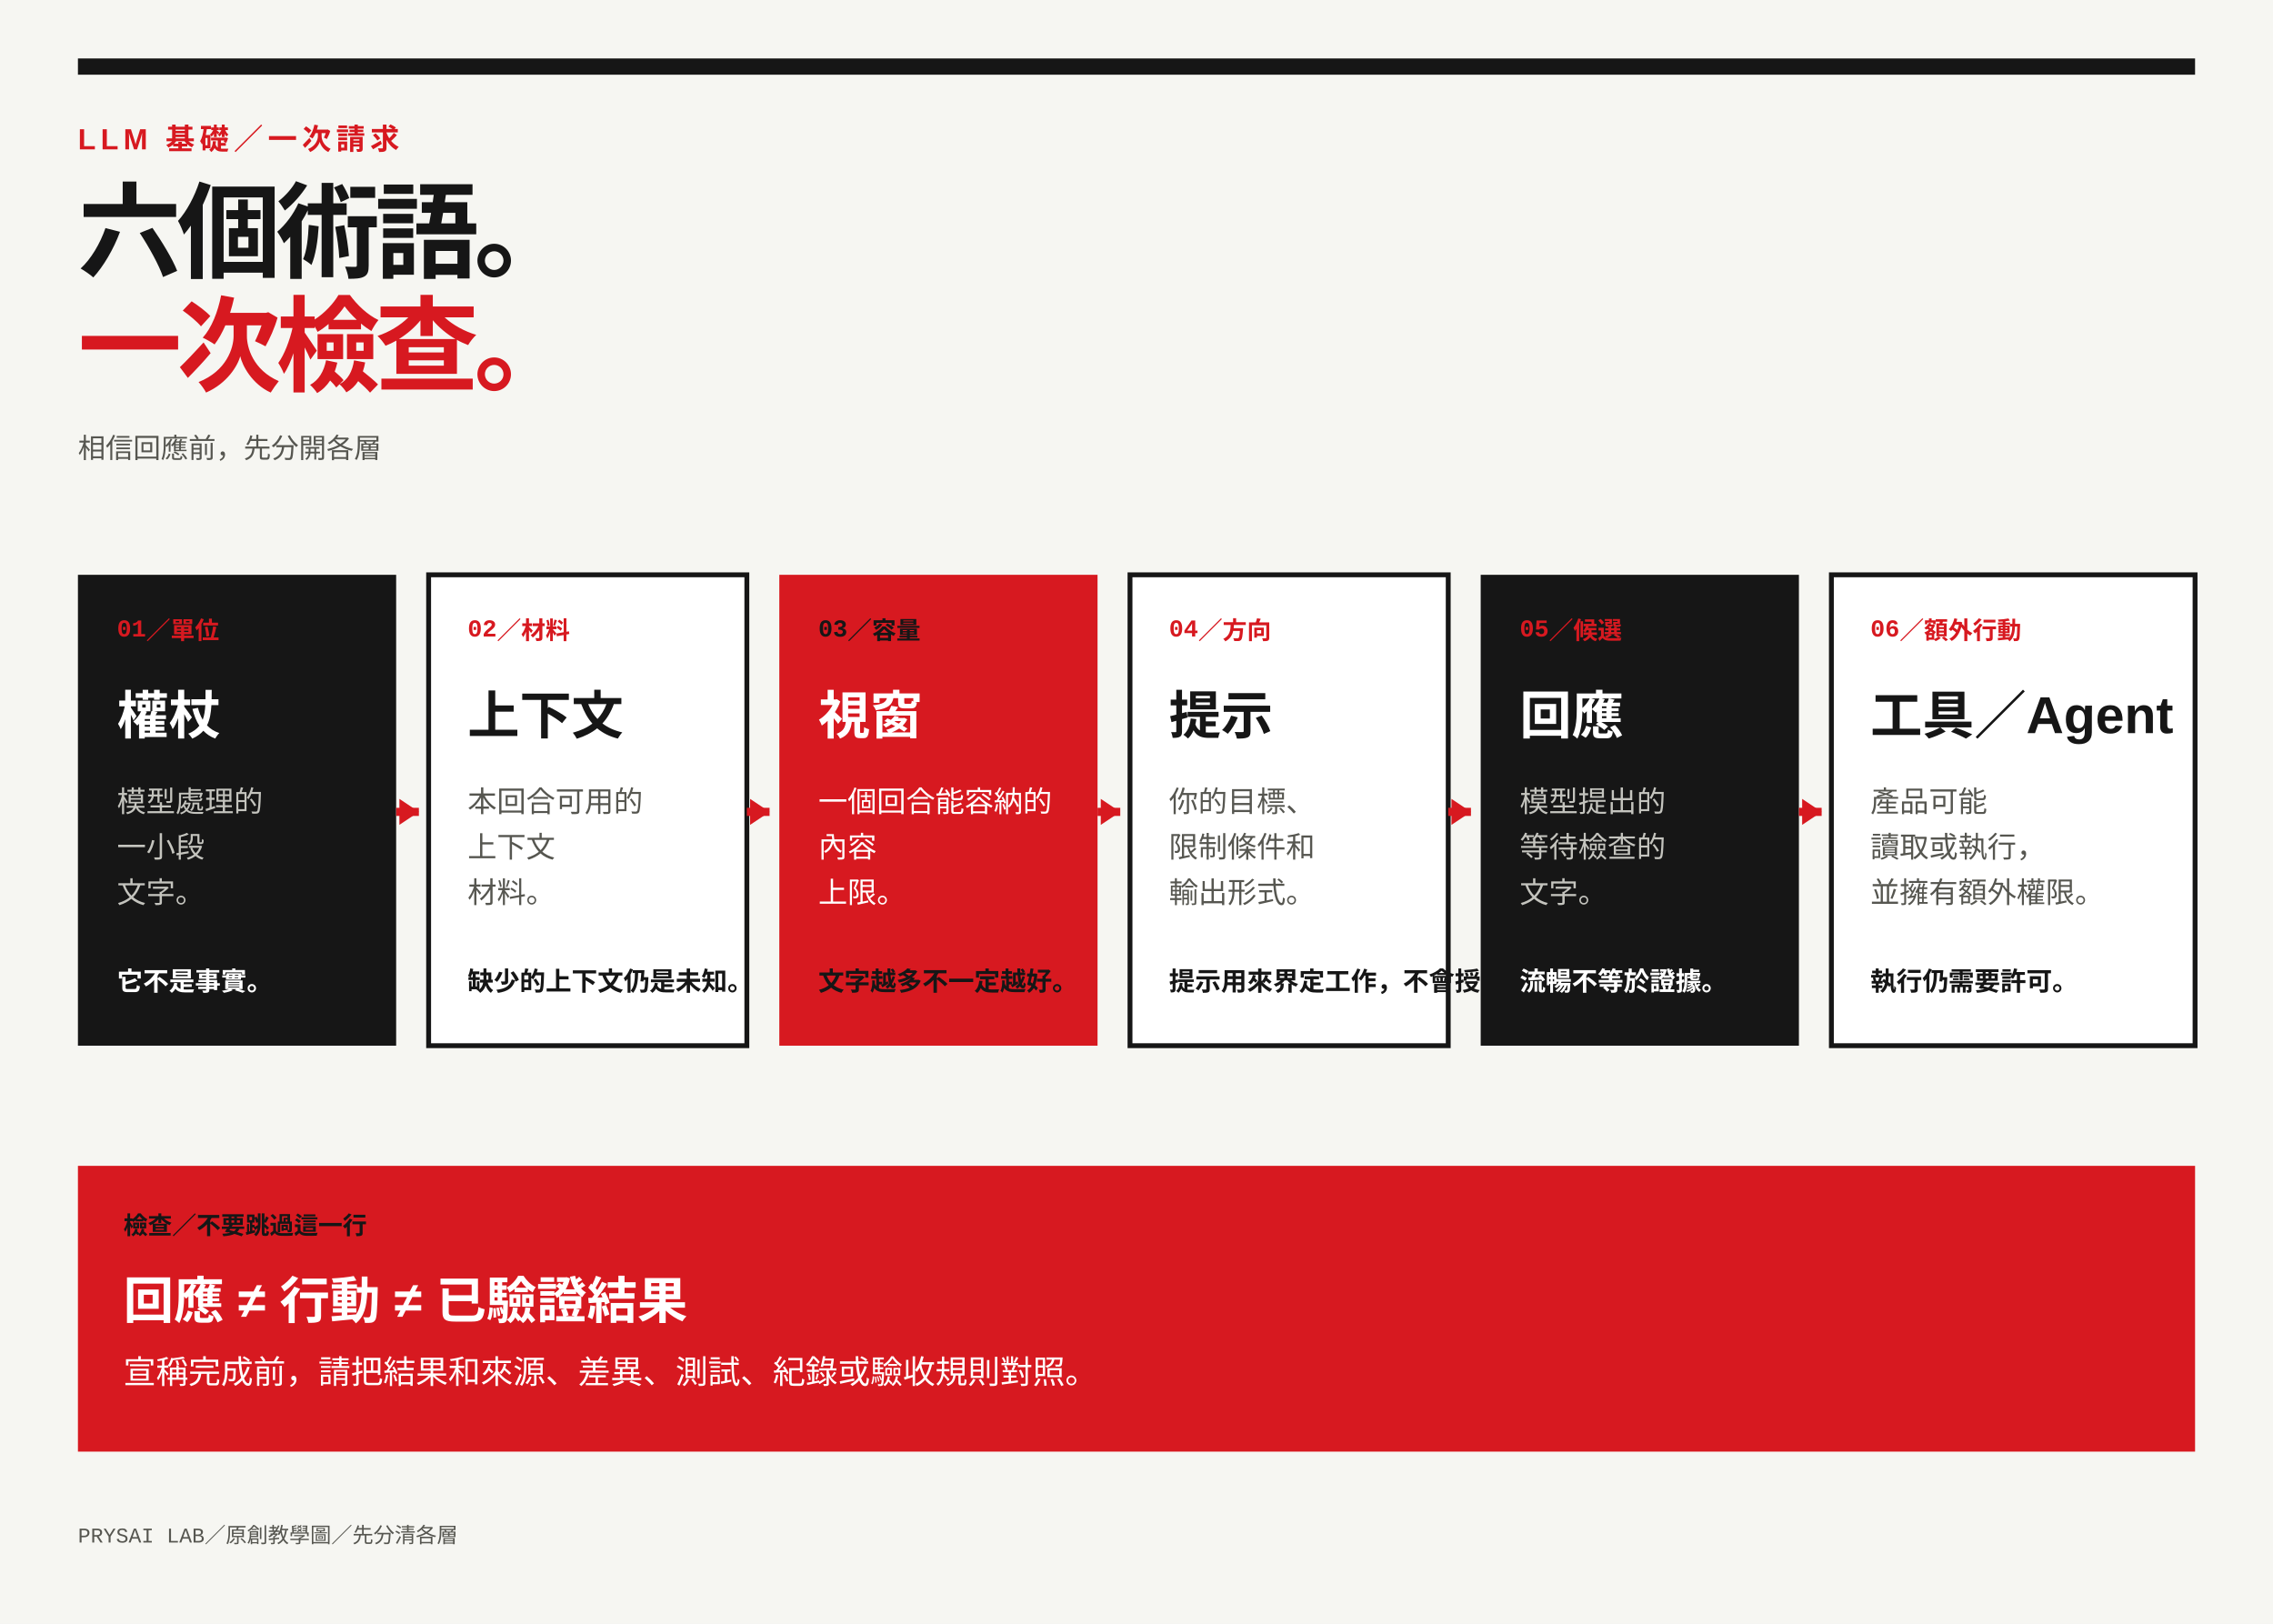
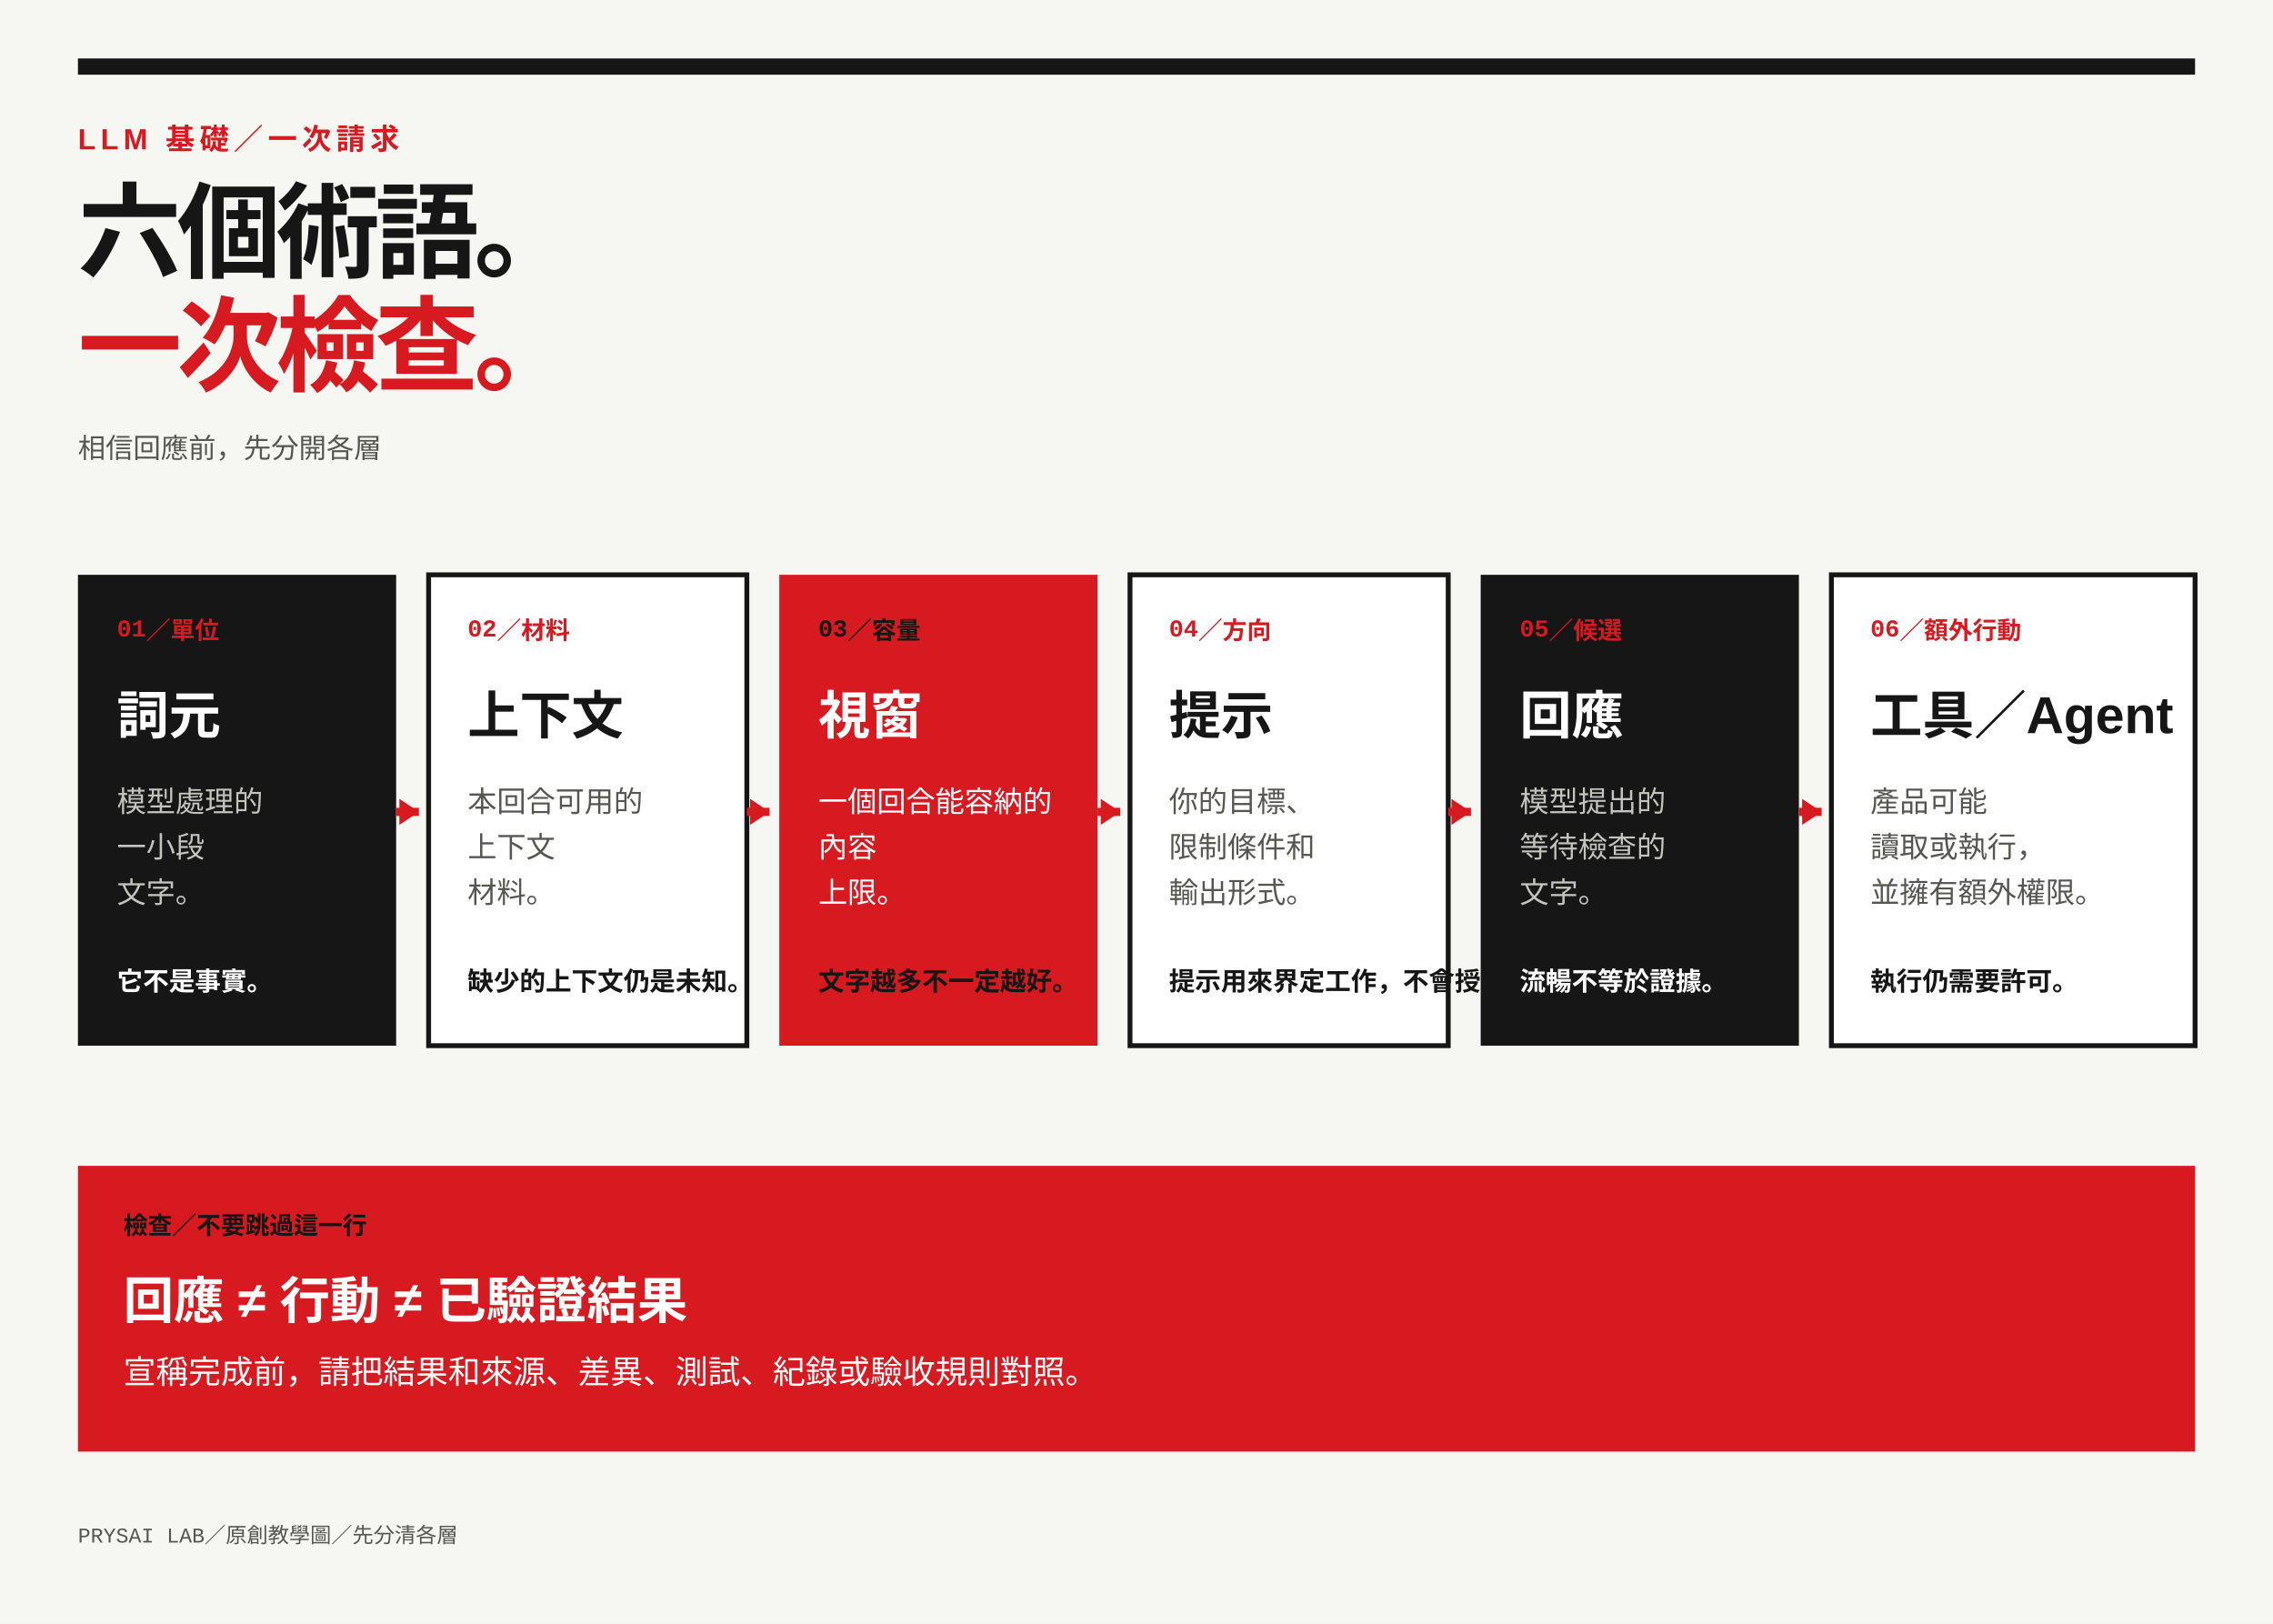
<svg xmlns="http://www.w3.org/2000/svg" viewBox="0 0 1400 1000" role="img" aria-labelledby="title desc">
  <rect width="1400" height="1000" fill="#f6f6f2" />
  <rect x="48" y="36" width="1304" height="10" fill="#161616" />
  <text x="48" y="92" fill="#d71920" font-family="Arial, Helvetica, sans-serif" font-size="18" font-weight="700" letter-spacing="3">LLM 基礎／一次請求</text>
  <text x="48" y="166" fill="#161616" font-family="Arial, Helvetica, sans-serif" font-size="64" font-weight="900" letter-spacing="-3">六個術語。</text>
  <text x="48" y="236" fill="#d71920" font-family="Arial, Helvetica, sans-serif" font-size="64" font-weight="900" letter-spacing="-3">一次檢查。</text>
  <text x="48" y="282" fill="#565650" font-family="Consolas, 'Courier New', monospace" font-size="17">相信回應前，先分開各層</text>
  <g font-family="Arial, Helvetica, sans-serif">
    <rect x="48" y="354" width="196" height="290" fill="#161616" />
    <text x="72" y="392" fill="#d71920" font-family="Consolas, 'Courier New', monospace" font-size="15" font-weight="700">01／單位</text>
-     <text x="72" y="452" fill="#ffffff" font-size="32" font-weight="900">權杖</text>
+     <text x="72" y="452" fill="#ffffff" font-size="32" font-weight="900">詞元</text>
    <text x="72" y="500" fill="#c4c4be" font-size="18">模型處理的</text>
    <text x="72" y="528" fill="#c4c4be" font-size="18">一小段</text>
    <text x="72" y="556" fill="#c4c4be" font-size="18">文字。</text>
    <text x="72" y="610" fill="#ffffff" font-size="16" font-weight="700">它不是事實。</text>
    <rect x="264" y="354" width="196" height="290" fill="#ffffff" stroke="#161616" stroke-width="3" />
    <text x="288" y="392" fill="#d71920" font-family="Consolas, 'Courier New', monospace" font-size="15" font-weight="700">02／材料</text>
    <text x="288" y="452" fill="#161616" font-size="32" font-weight="900">上下文</text>
    <text x="288" y="500" fill="#565650" font-size="18">本回合可用的</text>
    <text x="288" y="528" fill="#565650" font-size="18">上下文</text>
    <text x="288" y="556" fill="#565650" font-size="18">材料。</text>
    <text x="288" y="610" fill="#161616" font-size="16" font-weight="700">缺少的上下文仍是未知。</text>
    <rect x="480" y="354" width="196" height="290" fill="#d71920" />
    <text x="504" y="392" fill="#161616" font-family="Consolas, 'Courier New', monospace" font-size="15" font-weight="700">03／容量</text>
    <text x="504" y="452" fill="#ffffff" font-size="32" font-weight="900">視窗</text>
    <text x="504" y="500" fill="#ffffff" font-size="18">一個回合能容納的</text>
    <text x="504" y="528" fill="#ffffff" font-size="18">內容</text>
    <text x="504" y="556" fill="#ffffff" font-size="18">上限。</text>
    <text x="504" y="610" fill="#161616" font-size="16" font-weight="700">文字越多不一定越好。</text>
    <rect x="696" y="354" width="196" height="290" fill="#ffffff" stroke="#161616" stroke-width="3" />
    <text x="720" y="392" fill="#d71920" font-family="Consolas, 'Courier New', monospace" font-size="15" font-weight="700">04／方向</text>
    <text x="720" y="452" fill="#161616" font-size="32" font-weight="900">提示</text>
    <text x="720" y="500" fill="#565650" font-size="18">你的目標、</text>
    <text x="720" y="528" fill="#565650" font-size="18">限制條件和</text>
    <text x="720" y="556" fill="#565650" font-size="18">輸出形式。</text>
    <text x="720" y="610" fill="#161616" font-size="16" font-weight="700">提示用來界定工作，不會授予存取權限。</text>
    <rect x="912" y="354" width="196" height="290" fill="#161616" />
    <text x="936" y="392" fill="#d71920" font-family="Consolas, 'Courier New', monospace" font-size="15" font-weight="700">05／候選</text>
    <text x="936" y="452" fill="#ffffff" font-size="32" font-weight="900">回應</text>
    <text x="936" y="500" fill="#c4c4be" font-size="18">模型提出的</text>
    <text x="936" y="528" fill="#c4c4be" font-size="18">等待檢查的</text>
    <text x="936" y="556" fill="#c4c4be" font-size="18">文字。</text>
    <text x="936" y="610" fill="#ffffff" font-size="16" font-weight="700">流暢不等於證據。</text>
    <rect x="1128" y="354" width="224" height="290" fill="#ffffff" stroke="#161616" stroke-width="3" />
    <text x="1152" y="392" fill="#d71920" font-family="Consolas, 'Courier New', monospace" font-size="15" font-weight="700">06／額外行動</text>
    <text x="1152" y="452" fill="#161616" font-size="32" font-weight="900">工具／Agent</text>
    <text x="1152" y="500" fill="#565650" font-size="18">產品可能</text>
    <text x="1152" y="528" fill="#565650" font-size="18">讀取或執行，</text>
    <text x="1152" y="556" fill="#565650" font-size="18">並擁有額外權限。</text>
    <text x="1152" y="610" fill="#161616" font-size="16" font-weight="700">執行仍需要許可。</text>
  </g>
  <g stroke="#d71920" stroke-width="5" fill="none">
    <path d="M244 500H258" />
    <path d="M460 500H474" />
    <path d="M676 500H690" />
    <path d="M892 500H906" />
    <path d="M1108 500H1122" />
  </g>
  <g fill="#d71920">
    <path d="M258 500l-12-8v16z" />
    <path d="M474 500l-12-8v16z" />
    <path d="M690 500l-12-8v16z" />
    <path d="M906 500l-12-8v16z" />
    <path d="M1122 500l-12-8v16z" />
  </g>
  <rect x="48" y="718" width="1304" height="176" fill="#d71920" />
  <text x="76" y="760" fill="#161616" font-family="Consolas, 'Courier New', monospace" font-size="15" font-weight="700">檢查／不要跳過這一行</text>
  <text x="76" y="812" fill="#ffffff" font-family="Arial, Helvetica, sans-serif" font-size="31" font-weight="900">回應 ≠ 行動 ≠ 已驗證結果</text>
  <text x="76" y="852" fill="#ffffff" font-family="Arial, Helvetica, sans-serif" font-size="20">宣稱完成前，請把結果和來源、差異、測試、紀錄或驗收規則對照。</text>
  <text x="48" y="950" fill="#565650" font-family="Consolas, 'Courier New', monospace" font-size="13">PRYSAI LAB／原創教學圖／先分清各層</text>
</svg>
